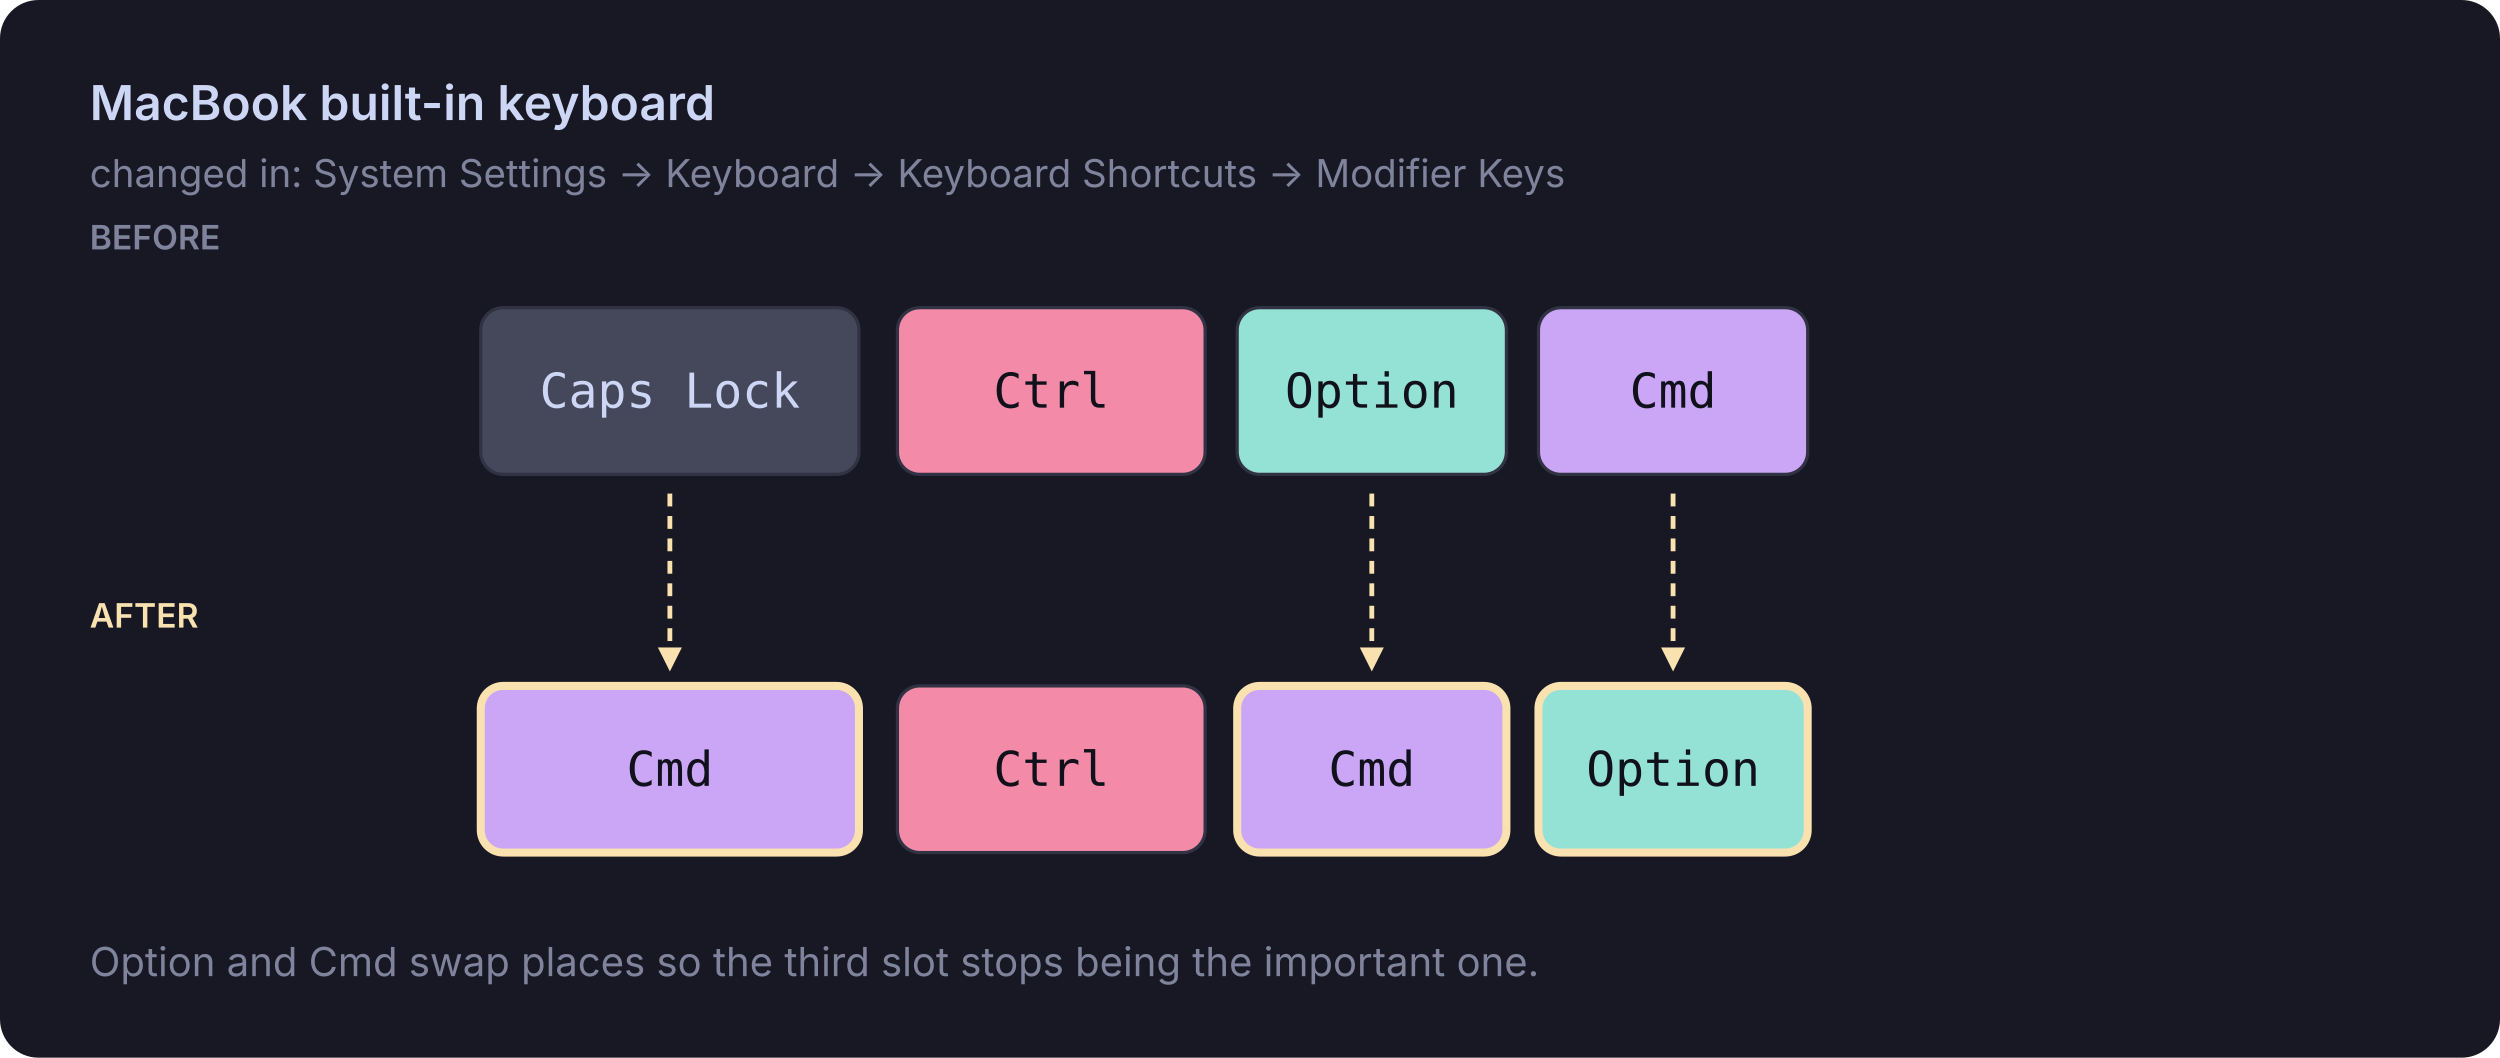
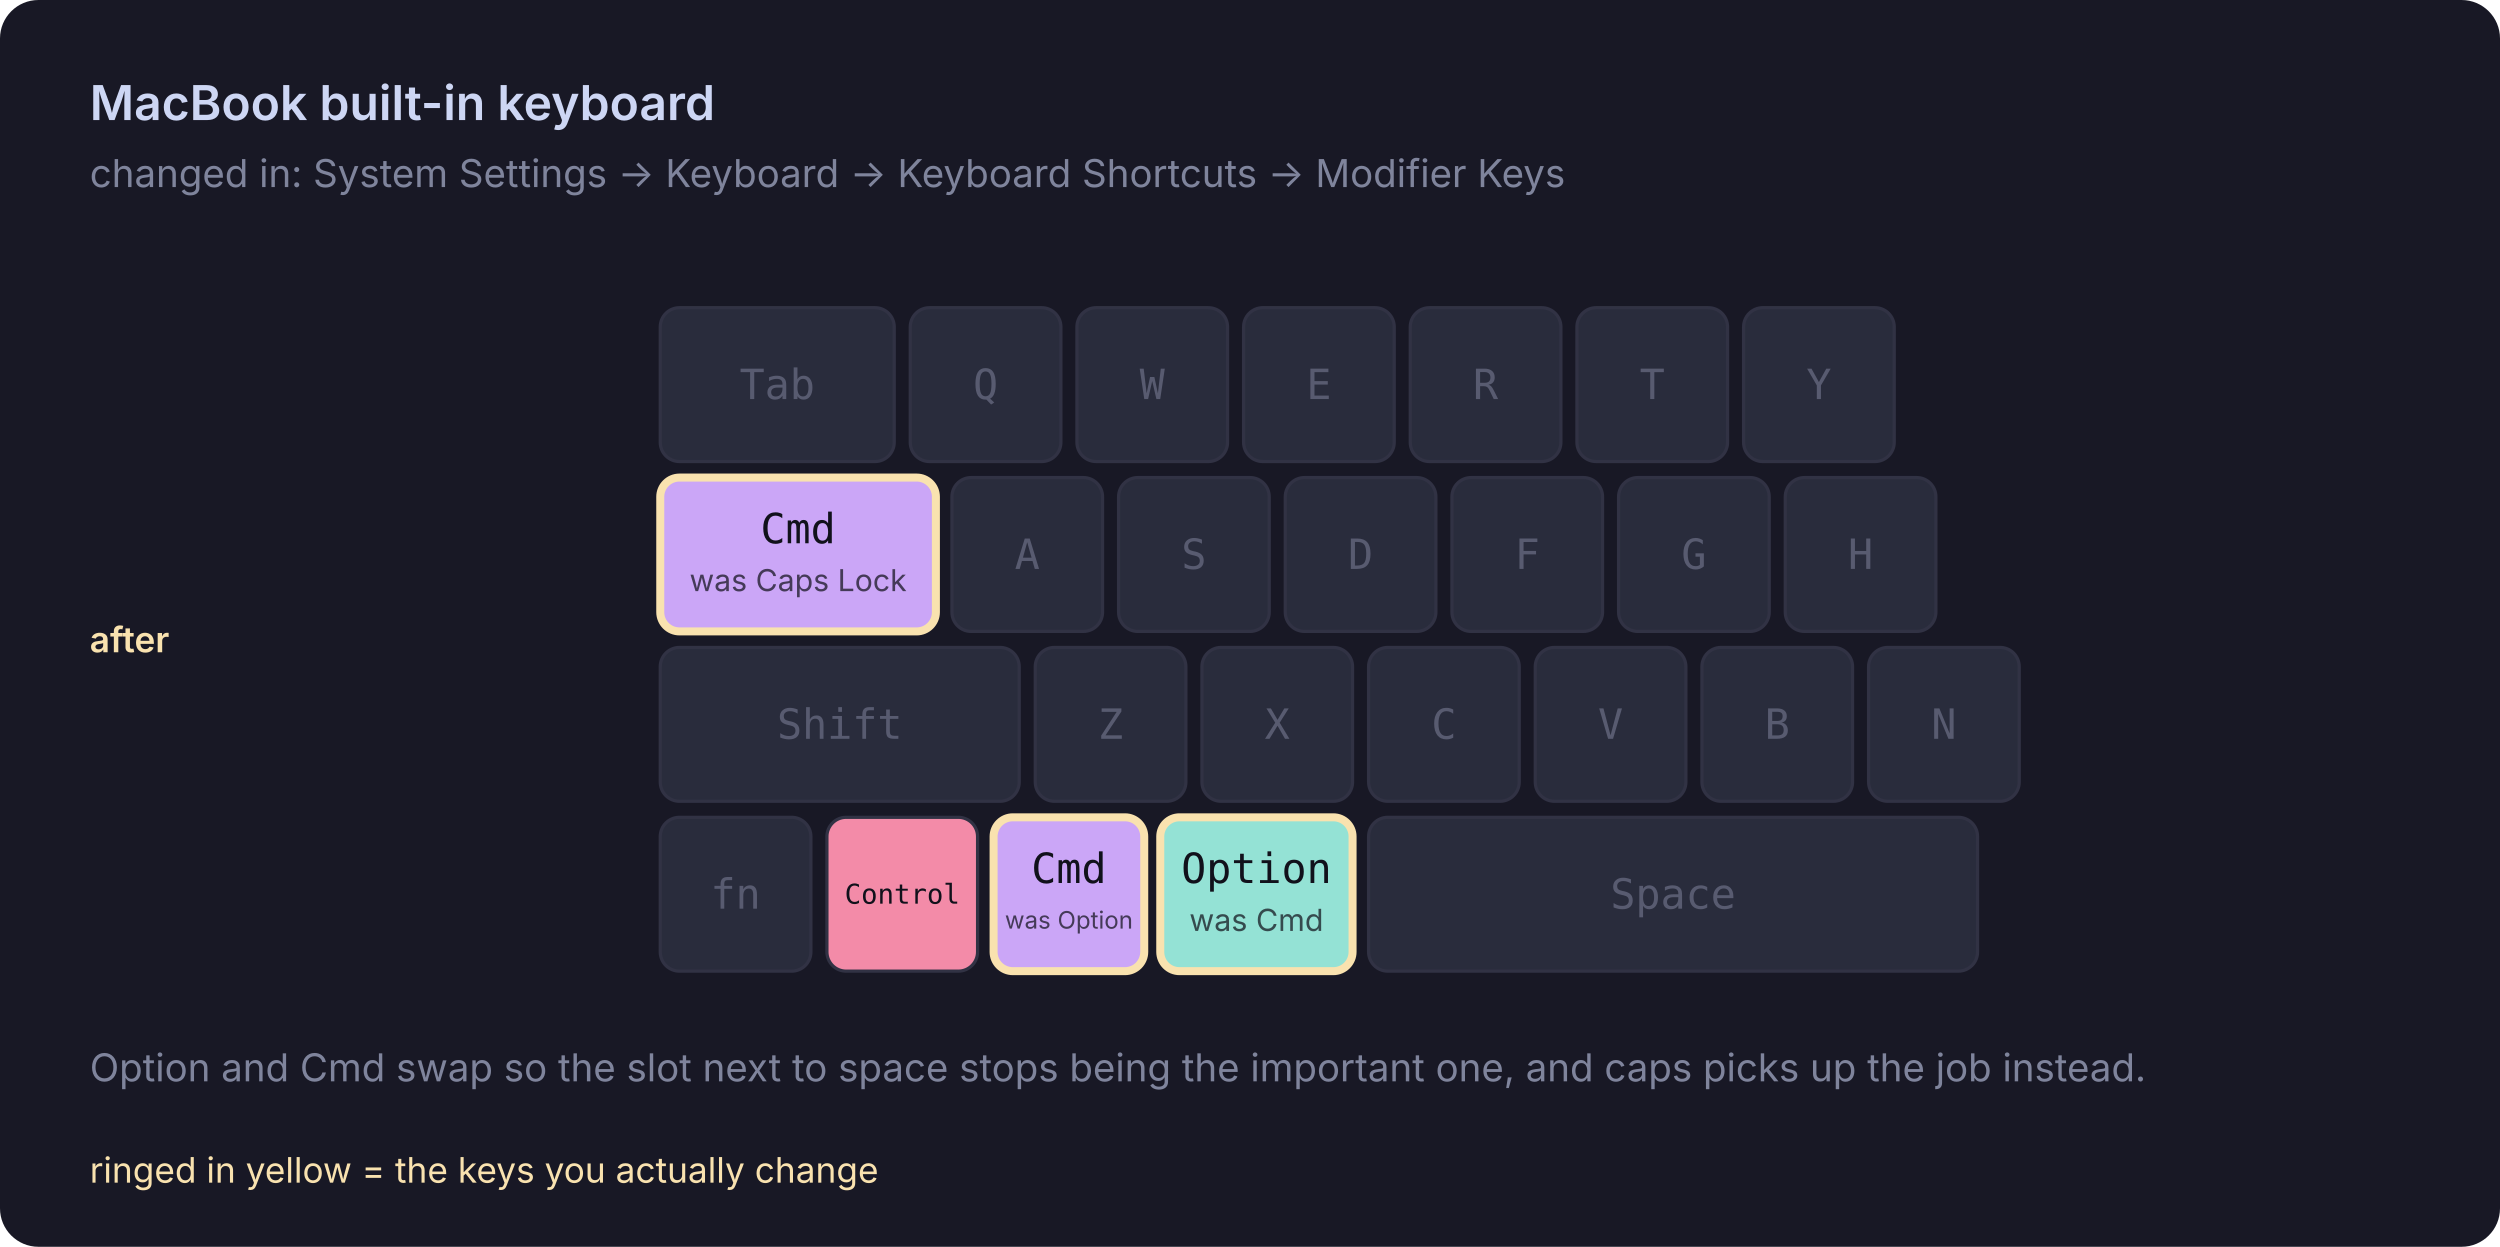
- <svg xmlns="http://www.w3.org/2000/svg" width="780" height="330" viewBox="0 0 780 330" role="img">
-   <rect width="780" height="330" rx="12" fill="#181825" />
-   <text x="28" y="32" text-anchor="start" dominant-baseline="central" font-family="Inter, -apple-system, BlinkMacSystemFont, 'Segoe UI', sans-serif" font-size="15" font-weight="600" fill="#cdd6f4" opacity="1">MacBook built-in keyboard</text>
-   <text x="28" y="54" text-anchor="start" dominant-baseline="central" font-family="Inter, -apple-system, BlinkMacSystemFont, 'Segoe UI', sans-serif" font-size="12" font-weight="400" fill="#7f849c" opacity="1">changed in: System Settings → Keyboard → Keyboard Shortcuts → Modifier Keys</text>
-   <defs>
-     <marker id="a" viewBox="0 0 10 10" refX="8" refY="5" markerWidth="5" markerHeight="5" orient="auto">
-       <path d="M0 0 L10 5 L0 10 z" fill="#f9e2af" />
-     </marker>
-   </defs>
-   <text x="28" y="74" text-anchor="start" dominant-baseline="central" font-family="Inter, -apple-system, BlinkMacSystemFont, 'Segoe UI', sans-serif" font-size="10.5" font-weight="600" fill="#7f849c" opacity="1">BEFORE</text>
-   <text x="28" y="192" text-anchor="start" dominant-baseline="central" font-family="Inter, -apple-system, BlinkMacSystemFont, 'Segoe UI', sans-serif" font-size="10.5" font-weight="600" fill="#f9e2af" opacity="1">AFTER</text>
-   <rect x="150" y="96" width="118" height="52" rx="7" fill="#45475a" stroke="#313244" stroke-width="1" />
-   <text x="209.0" y="122.0" text-anchor="middle" dominant-baseline="central" font-family="ui-monospace, SFMono-Regular, Menlo, Consolas, monospace" font-size="15" fill="#cdd6f4">Caps Lock</text>
-   <rect x="280" y="96" width="96" height="52" rx="7" fill="#f38ba8" stroke="#313244" stroke-width="1" />
-   <text x="328.0" y="122.0" text-anchor="middle" dominant-baseline="central" font-family="ui-monospace, SFMono-Regular, Menlo, Consolas, monospace" font-size="15" fill="#11111b">Ctrl</text>
-   <rect x="386" y="96" width="84" height="52" rx="7" fill="#94e2d5" stroke="#313244" stroke-width="1" />
-   <text x="428.0" y="122.0" text-anchor="middle" dominant-baseline="central" font-family="ui-monospace, SFMono-Regular, Menlo, Consolas, monospace" font-size="15" fill="#11111b">Option</text>
-   <rect x="480" y="96" width="84" height="52" rx="7" fill="#cba6f7" stroke="#313244" stroke-width="1" />
-   <text x="522.0" y="122.0" text-anchor="middle" dominant-baseline="central" font-family="ui-monospace, SFMono-Regular, Menlo, Consolas, monospace" font-size="15" fill="#11111b">Cmd</text>
-   <rect x="150" y="214" width="118" height="52" rx="7" fill="#cba6f7" stroke="#f9e2af" stroke-width="2.5" />
-   <text x="209.0" y="240.0" text-anchor="middle" dominant-baseline="central" font-family="ui-monospace, SFMono-Regular, Menlo, Consolas, monospace" font-size="15" fill="#11111b">Cmd</text>
-   <path d="M209.0 154 L209.0 208" stroke="#f9e2af" stroke-width="1.5" stroke-dasharray="4 3" marker-end="url(#a)" />
-   <rect x="280" y="214" width="96" height="52" rx="7" fill="#f38ba8" stroke="#313244" stroke-width="1" />
-   <text x="328.0" y="240.0" text-anchor="middle" dominant-baseline="central" font-family="ui-monospace, SFMono-Regular, Menlo, Consolas, monospace" font-size="15" fill="#11111b">Ctrl</text>
-   <rect x="386" y="214" width="84" height="52" rx="7" fill="#cba6f7" stroke="#f9e2af" stroke-width="2.5" />
-   <text x="428.0" y="240.0" text-anchor="middle" dominant-baseline="central" font-family="ui-monospace, SFMono-Regular, Menlo, Consolas, monospace" font-size="15" fill="#11111b">Cmd</text>
-   <path d="M428.0 154 L428.0 208" stroke="#f9e2af" stroke-width="1.5" stroke-dasharray="4 3" marker-end="url(#a)" />
-   <rect x="480" y="214" width="84" height="52" rx="7" fill="#94e2d5" stroke="#f9e2af" stroke-width="2.5" />
-   <text x="522.0" y="240.0" text-anchor="middle" dominant-baseline="central" font-family="ui-monospace, SFMono-Regular, Menlo, Consolas, monospace" font-size="15" fill="#11111b">Option</text>
-   <path d="M522.0 154 L522.0 208" stroke="#f9e2af" stroke-width="1.5" stroke-dasharray="4 3" marker-end="url(#a)" />
-   <text x="28" y="300" text-anchor="start" dominant-baseline="central" font-family="Inter, -apple-system, BlinkMacSystemFont, 'Segoe UI', sans-serif" font-size="12.5" font-weight="400" fill="#7f849c" opacity="1">Option and Cmd swap places so the third slot stops being the important one.</text>
+ <svg xmlns="http://www.w3.org/2000/svg" width="780" height="389" viewBox="0 0 780 389" role="img">
+   <rect width="780" height="389" rx="12" fill="#181825" />
+   <text x="28.0" y="32.0" text-anchor="start" dominant-baseline="central" font-family="Inter, -apple-system, BlinkMacSystemFont, 'Segoe UI', sans-serif" font-size="15" font-weight="600" fill="#cdd6f4" opacity="1">MacBook built-in keyboard</text>
+   <text x="28.0" y="54.0" text-anchor="start" dominant-baseline="central" font-family="Inter, -apple-system, BlinkMacSystemFont, 'Segoe UI', sans-serif" font-size="12" font-weight="400" fill="#7f849c" opacity="1">changed in: System Settings → Keyboard → Keyboard Shortcuts → Modifier Keys</text>
+   <text x="28.0" y="199.5" text-anchor="start" dominant-baseline="central" font-family="Inter, -apple-system, BlinkMacSystemFont, 'Segoe UI', sans-serif" font-size="11" font-weight="600" fill="#f9e2af" opacity="1">after</text>
+   <rect x="206.0" y="96" width="73.0" height="48" rx="6" fill="#292c3c" stroke="#313244" stroke-width="1" />
+   <text x="242.5" y="120.0" text-anchor="middle" dominant-baseline="central" font-family="ui-monospace, SFMono-Regular, Menlo, Consolas, monospace" font-size="13.0" font-weight="400" fill="#585b70" opacity="1">Tab</text>
+   <rect x="284.0" y="96" width="47.0" height="48" rx="6" fill="#292c3c" stroke="#313244" stroke-width="1" />
+   <text x="307.5" y="120.0" text-anchor="middle" dominant-baseline="central" font-family="ui-monospace, SFMono-Regular, Menlo, Consolas, monospace" font-size="13.0" font-weight="400" fill="#585b70" opacity="1">Q</text>
+   <rect x="336.0" y="96" width="47.0" height="48" rx="6" fill="#292c3c" stroke="#313244" stroke-width="1" />
+   <text x="359.5" y="120.0" text-anchor="middle" dominant-baseline="central" font-family="ui-monospace, SFMono-Regular, Menlo, Consolas, monospace" font-size="13.0" font-weight="400" fill="#585b70" opacity="1">W</text>
+   <rect x="388.0" y="96" width="47.0" height="48" rx="6" fill="#292c3c" stroke="#313244" stroke-width="1" />
+   <text x="411.5" y="120.0" text-anchor="middle" dominant-baseline="central" font-family="ui-monospace, SFMono-Regular, Menlo, Consolas, monospace" font-size="13.0" font-weight="400" fill="#585b70" opacity="1">E</text>
+   <rect x="440.0" y="96" width="47.0" height="48" rx="6" fill="#292c3c" stroke="#313244" stroke-width="1" />
+   <text x="463.5" y="120.0" text-anchor="middle" dominant-baseline="central" font-family="ui-monospace, SFMono-Regular, Menlo, Consolas, monospace" font-size="13.0" font-weight="400" fill="#585b70" opacity="1">R</text>
+   <rect x="492.0" y="96" width="47.0" height="48" rx="6" fill="#292c3c" stroke="#313244" stroke-width="1" />
+   <text x="515.5" y="120.0" text-anchor="middle" dominant-baseline="central" font-family="ui-monospace, SFMono-Regular, Menlo, Consolas, monospace" font-size="13.0" font-weight="400" fill="#585b70" opacity="1">T</text>
+   <rect x="544.0" y="96" width="47.0" height="48" rx="6" fill="#292c3c" stroke="#313244" stroke-width="1" />
+   <text x="567.5" y="120.0" text-anchor="middle" dominant-baseline="central" font-family="ui-monospace, SFMono-Regular, Menlo, Consolas, monospace" font-size="13.0" font-weight="400" fill="#585b70" opacity="1">Y</text>
+   <rect x="206.0" y="149" width="86.0" height="48" rx="6" fill="#cba6f7" stroke="#f9e2af" stroke-width="2.5" />
+   <text x="249.0" y="165.0" text-anchor="middle" dominant-baseline="central" font-family="ui-monospace, SFMono-Regular, Menlo, Consolas, monospace" font-size="13.0" font-weight="400" fill="#11111b" opacity="1">Cmd</text>
+   <text x="249.0" y="181.0" text-anchor="middle" dominant-baseline="central" font-family="Inter, -apple-system, BlinkMacSystemFont, 'Segoe UI', sans-serif" font-size="9.429" font-weight="400" fill="#11111b" opacity="0.72">was Caps Lock</text>
+   <rect x="297.0" y="149" width="47.0" height="48" rx="6" fill="#292c3c" stroke="#313244" stroke-width="1" />
+   <text x="320.5" y="173.0" text-anchor="middle" dominant-baseline="central" font-family="ui-monospace, SFMono-Regular, Menlo, Consolas, monospace" font-size="13.0" font-weight="400" fill="#585b70" opacity="1">A</text>
+   <rect x="349.0" y="149" width="47.0" height="48" rx="6" fill="#292c3c" stroke="#313244" stroke-width="1" />
+   <text x="372.5" y="173.0" text-anchor="middle" dominant-baseline="central" font-family="ui-monospace, SFMono-Regular, Menlo, Consolas, monospace" font-size="13.0" font-weight="400" fill="#585b70" opacity="1">S</text>
+   <rect x="401.0" y="149" width="47.0" height="48" rx="6" fill="#292c3c" stroke="#313244" stroke-width="1" />
+   <text x="424.5" y="173.0" text-anchor="middle" dominant-baseline="central" font-family="ui-monospace, SFMono-Regular, Menlo, Consolas, monospace" font-size="13.0" font-weight="400" fill="#585b70" opacity="1">D</text>
+   <rect x="453.0" y="149" width="47.0" height="48" rx="6" fill="#292c3c" stroke="#313244" stroke-width="1" />
+   <text x="476.5" y="173.0" text-anchor="middle" dominant-baseline="central" font-family="ui-monospace, SFMono-Regular, Menlo, Consolas, monospace" font-size="13.0" font-weight="400" fill="#585b70" opacity="1">F</text>
+   <rect x="505.0" y="149" width="47.0" height="48" rx="6" fill="#292c3c" stroke="#313244" stroke-width="1" />
+   <text x="528.5" y="173.0" text-anchor="middle" dominant-baseline="central" font-family="ui-monospace, SFMono-Regular, Menlo, Consolas, monospace" font-size="13.0" font-weight="400" fill="#585b70" opacity="1">G</text>
+   <rect x="557.0" y="149" width="47.0" height="48" rx="6" fill="#292c3c" stroke="#313244" stroke-width="1" />
+   <text x="580.5" y="173.0" text-anchor="middle" dominant-baseline="central" font-family="ui-monospace, SFMono-Regular, Menlo, Consolas, monospace" font-size="13.0" font-weight="400" fill="#585b70" opacity="1">H</text>
+   <rect x="206.0" y="202" width="112.0" height="48" rx="6" fill="#292c3c" stroke="#313244" stroke-width="1" />
+   <text x="262.0" y="226.0" text-anchor="middle" dominant-baseline="central" font-family="ui-monospace, SFMono-Regular, Menlo, Consolas, monospace" font-size="13.0" font-weight="400" fill="#585b70" opacity="1">Shift</text>
+   <rect x="323.0" y="202" width="47.0" height="48" rx="6" fill="#292c3c" stroke="#313244" stroke-width="1" />
+   <text x="346.5" y="226.0" text-anchor="middle" dominant-baseline="central" font-family="ui-monospace, SFMono-Regular, Menlo, Consolas, monospace" font-size="13.0" font-weight="400" fill="#585b70" opacity="1">Z</text>
+   <rect x="375.0" y="202" width="47.0" height="48" rx="6" fill="#292c3c" stroke="#313244" stroke-width="1" />
+   <text x="398.5" y="226.0" text-anchor="middle" dominant-baseline="central" font-family="ui-monospace, SFMono-Regular, Menlo, Consolas, monospace" font-size="13.0" font-weight="400" fill="#585b70" opacity="1">X</text>
+   <rect x="427.0" y="202" width="47.0" height="48" rx="6" fill="#292c3c" stroke="#313244" stroke-width="1" />
+   <text x="450.5" y="226.0" text-anchor="middle" dominant-baseline="central" font-family="ui-monospace, SFMono-Regular, Menlo, Consolas, monospace" font-size="13.0" font-weight="400" fill="#585b70" opacity="1">C</text>
+   <rect x="479.0" y="202" width="47.0" height="48" rx="6" fill="#292c3c" stroke="#313244" stroke-width="1" />
+   <text x="502.5" y="226.0" text-anchor="middle" dominant-baseline="central" font-family="ui-monospace, SFMono-Regular, Menlo, Consolas, monospace" font-size="13.0" font-weight="400" fill="#585b70" opacity="1">V</text>
+   <rect x="531.0" y="202" width="47.0" height="48" rx="6" fill="#292c3c" stroke="#313244" stroke-width="1" />
+   <text x="554.5" y="226.0" text-anchor="middle" dominant-baseline="central" font-family="ui-monospace, SFMono-Regular, Menlo, Consolas, monospace" font-size="13.0" font-weight="400" fill="#585b70" opacity="1">B</text>
+   <rect x="583.0" y="202" width="47.0" height="48" rx="6" fill="#292c3c" stroke="#313244" stroke-width="1" />
+   <text x="606.5" y="226.0" text-anchor="middle" dominant-baseline="central" font-family="ui-monospace, SFMono-Regular, Menlo, Consolas, monospace" font-size="13.0" font-weight="400" fill="#585b70" opacity="1">N</text>
+   <rect x="206.0" y="255" width="47.0" height="48" rx="6" fill="#292c3c" stroke="#313244" stroke-width="1" />
+   <text x="229.5" y="279.0" text-anchor="middle" dominant-baseline="central" font-family="ui-monospace, SFMono-Regular, Menlo, Consolas, monospace" font-size="13.0" font-weight="400" fill="#585b70" opacity="1">fn</text>
+   <rect x="258.0" y="255" width="47.0" height="48" rx="6" fill="#f38ba8" stroke="#313244" stroke-width="1" />
+   <text x="281.5" y="279.0" text-anchor="middle" dominant-baseline="central" font-family="ui-monospace, SFMono-Regular, Menlo, Consolas, monospace" font-size="8.525" font-weight="400" fill="#11111b" opacity="1">Control</text>
+   <rect x="310.0" y="255" width="47.0" height="48" rx="6" fill="#cba6f7" stroke="#f9e2af" stroke-width="2.5" />
+   <text x="333.5" y="271.0" text-anchor="middle" dominant-baseline="central" font-family="ui-monospace, SFMono-Regular, Menlo, Consolas, monospace" font-size="13.0" font-weight="400" fill="#11111b" opacity="1">Cmd</text>
+   <text x="333.5" y="287.0" text-anchor="middle" dominant-baseline="central" font-family="Inter, -apple-system, BlinkMacSystemFont, 'Segoe UI', sans-serif" font-size="7.5" font-weight="400" fill="#11111b" opacity="0.72">was Option</text>
+   <rect x="362.0" y="255" width="60.0" height="48" rx="6" fill="#94e2d5" stroke="#f9e2af" stroke-width="2.5" />
+   <text x="392.0" y="271.0" text-anchor="middle" dominant-baseline="central" font-family="ui-monospace, SFMono-Regular, Menlo, Consolas, monospace" font-size="13.0" font-weight="400" fill="#11111b" opacity="1">Option</text>
+   <text x="392.0" y="287.0" text-anchor="middle" dominant-baseline="central" font-family="Inter, -apple-system, BlinkMacSystemFont, 'Segoe UI', sans-serif" font-size="9.5" font-weight="400" fill="#11111b" opacity="0.72">was Cmd</text>
+   <rect x="427.0" y="255" width="190.0" height="48" rx="6" fill="#292c3c" stroke="#313244" stroke-width="1" />
+   <text x="522.0" y="279.0" text-anchor="middle" dominant-baseline="central" font-family="ui-monospace, SFMono-Regular, Menlo, Consolas, monospace" font-size="13.0" font-weight="400" fill="#585b70" opacity="1">Space</text>
+   <text x="28.0" y="333.0" text-anchor="start" dominant-baseline="central" font-family="Inter, -apple-system, BlinkMacSystemFont, 'Segoe UI', sans-serif" font-size="12" font-weight="400" fill="#7f849c" opacity="1">Option and Cmd swap so the slot next to space stops being the important one, and caps picks up the job instead.</text>
+   <text x="28.0" y="365.0" text-anchor="start" dominant-baseline="central" font-family="Inter, -apple-system, BlinkMacSystemFont, 'Segoe UI', sans-serif" font-size="11" font-weight="400" fill="#f9e2af" opacity="1">ringed in yellow = the keys you actually change</text>
</svg>
